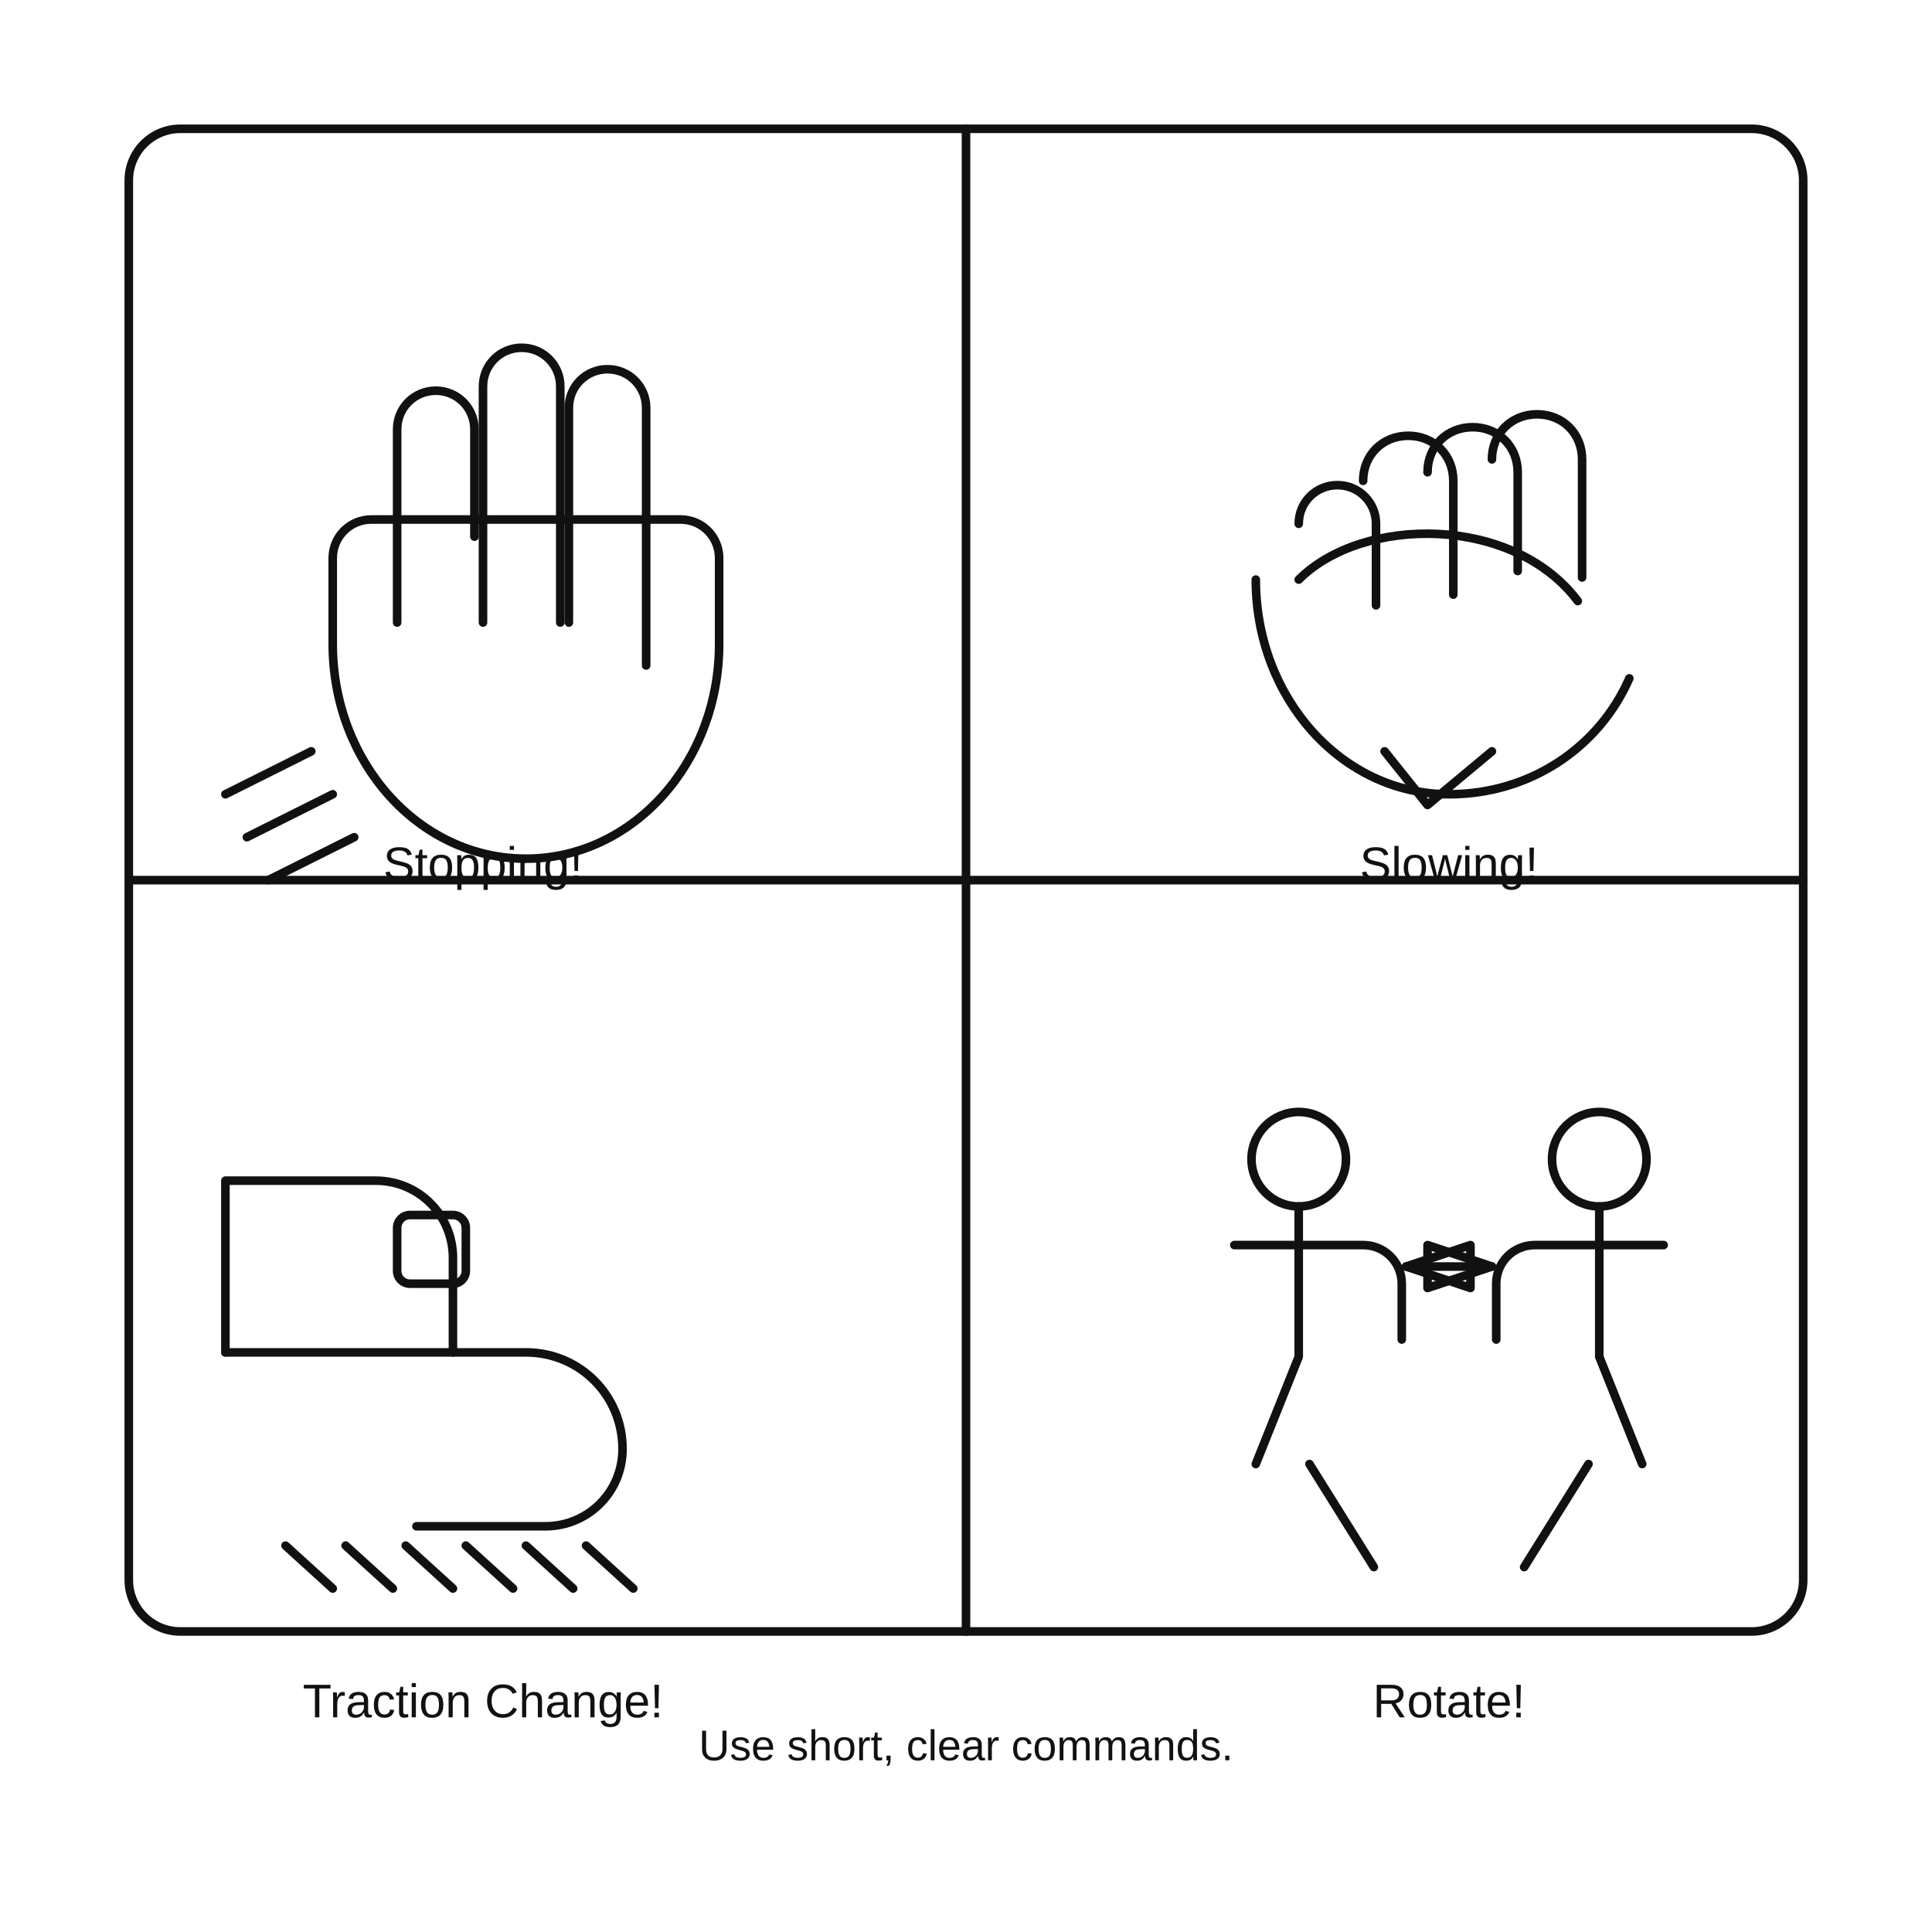
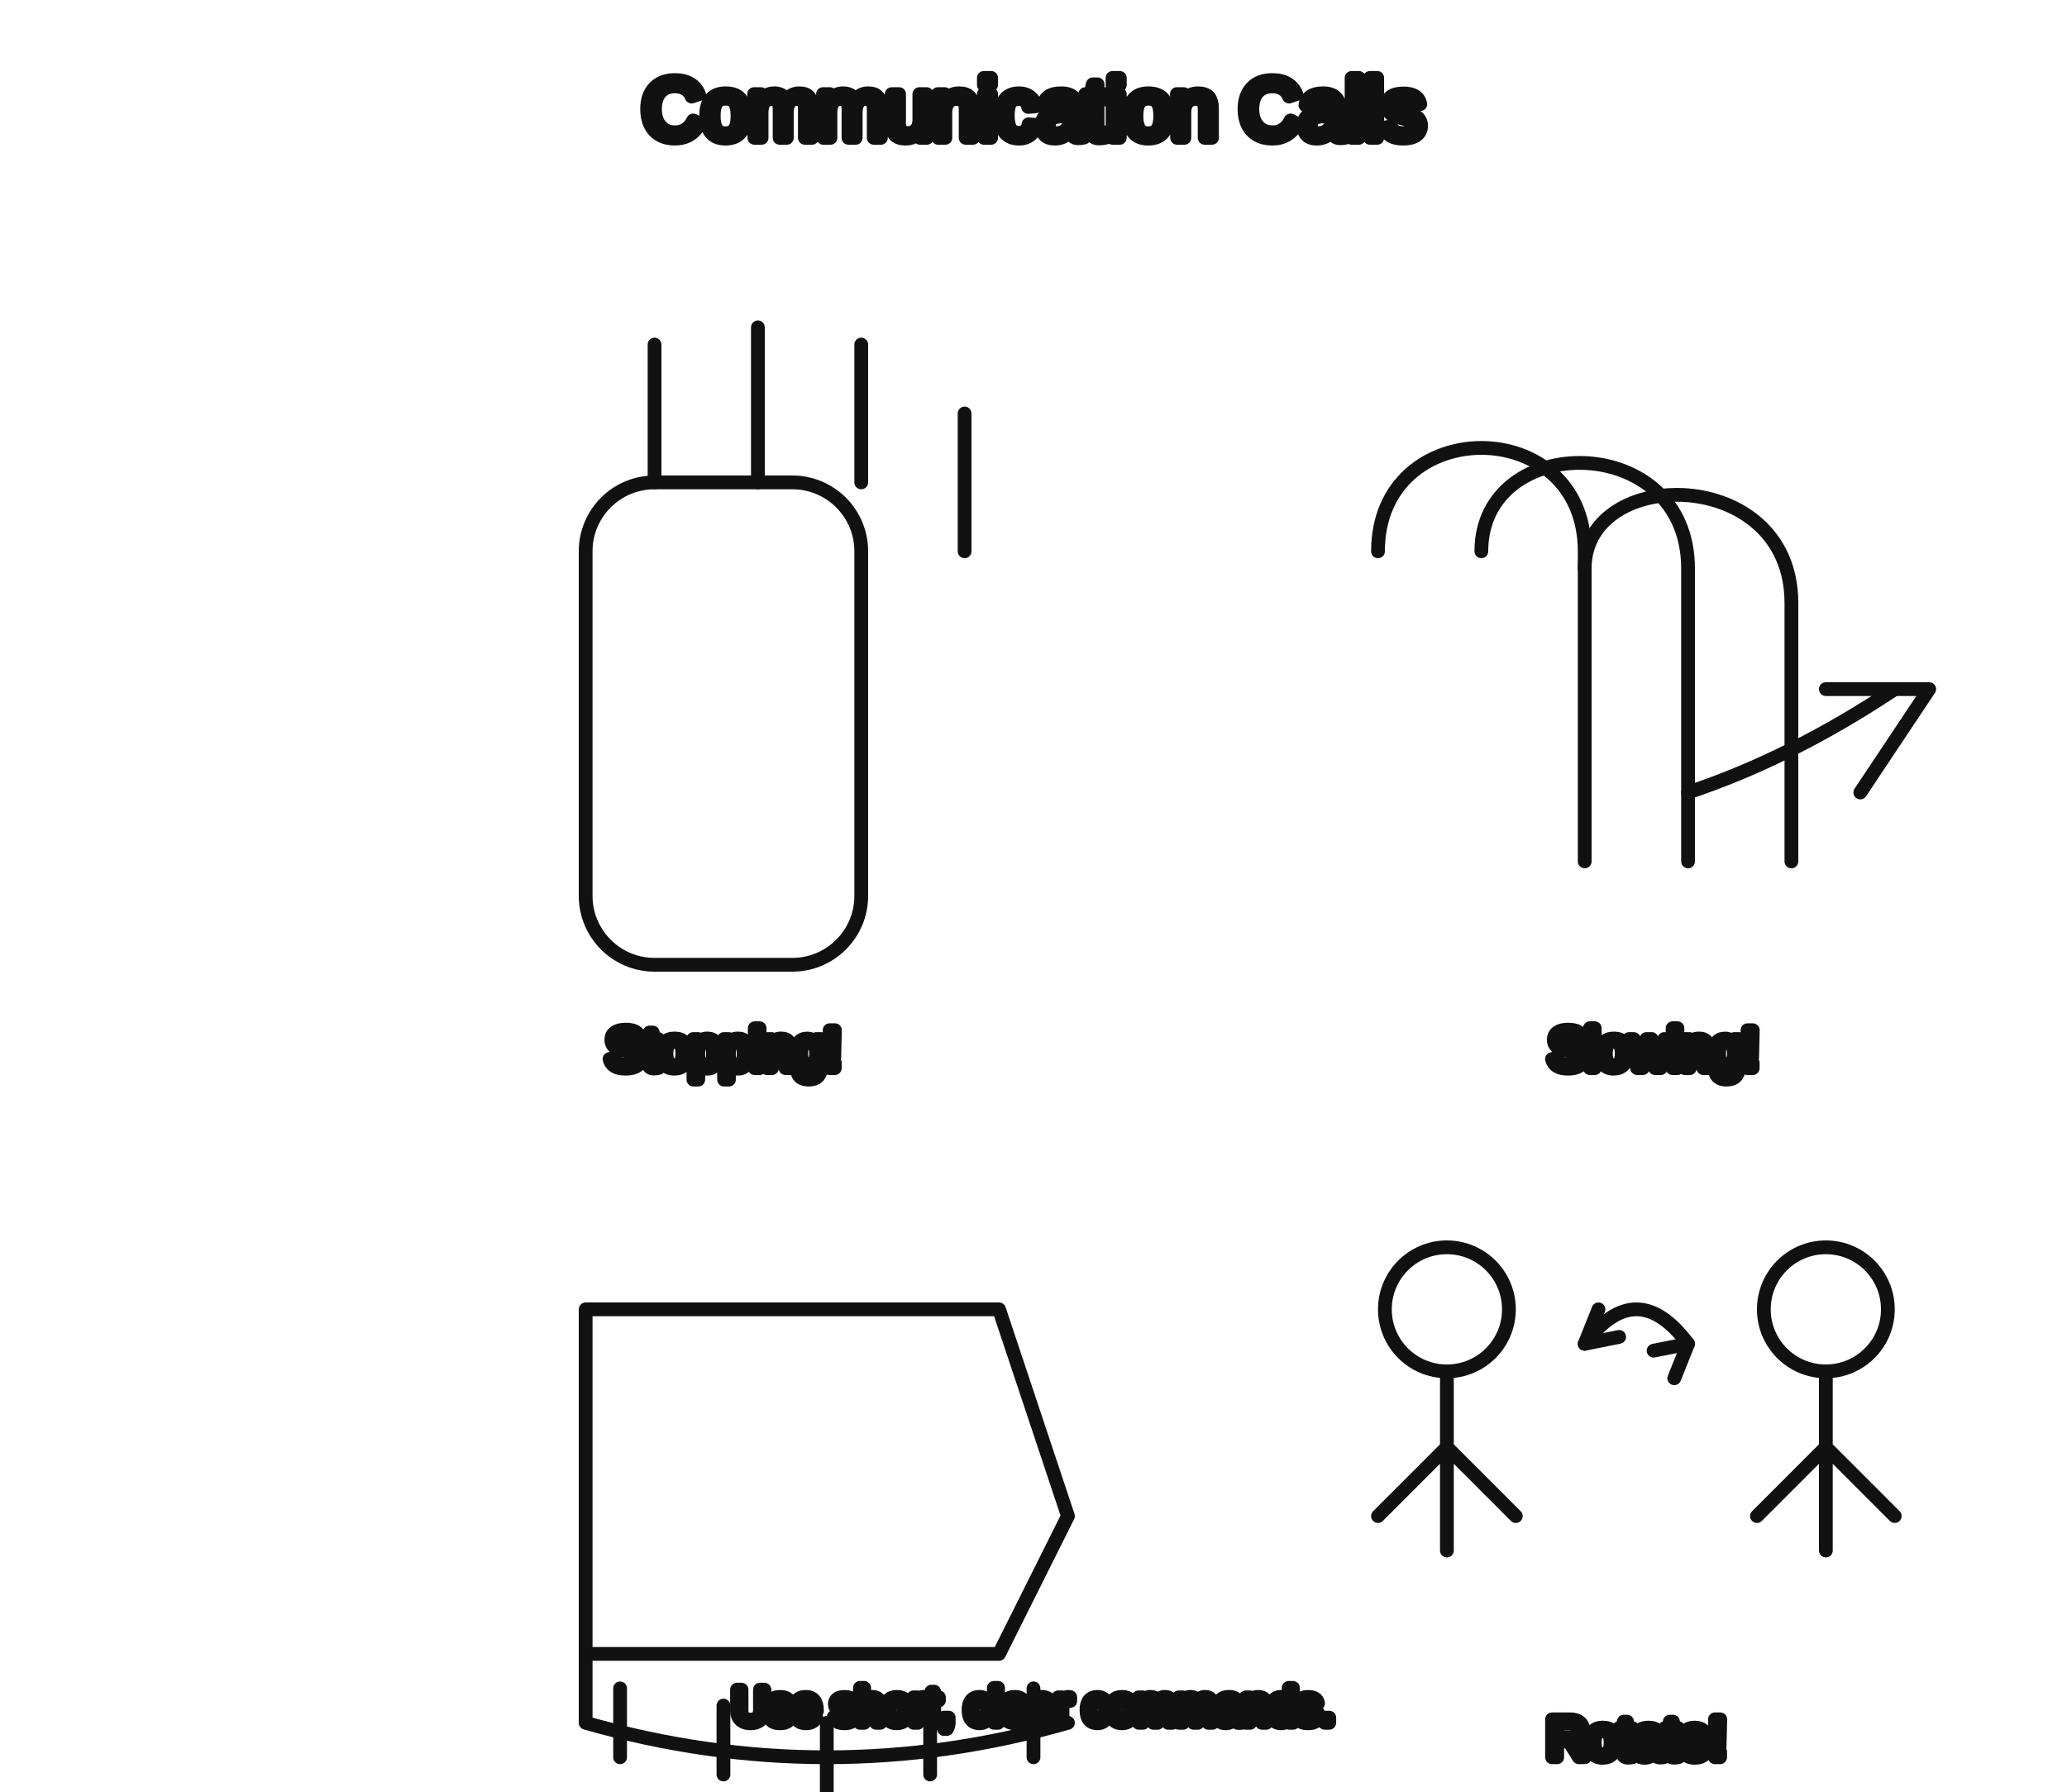
- <svg xmlns="http://www.w3.org/2000/svg" viewBox="0 0 900 900" aria-labelledby="title desc">
-   <style>
-     .frame { fill: none; stroke: #111; stroke-width: 4; stroke-linecap: round; stroke-linejoin: round; }
-     .label { font-family: 'Segoe UI', 'Helvetica Neue', Arial, sans-serif; font-size: 22px; fill: #111; text-anchor: middle; }
-     .caption { font-family: 'Segoe UI', 'Helvetica Neue', Arial, sans-serif; font-size: 20px; fill: #111; text-anchor: middle; }
-   </style>
-   <rect class="frame" x="60" y="60" width="780" height="700" rx="24" />
-   <line class="frame" x1="60" y1="410" x2="840" y2="410" />
-   <line class="frame" x1="450" y1="60" x2="450" y2="760" />
-   <g transform="translate(225 230)">
-     <path class="frame" d="M-40 60 V-30 c0-10 8-18 18-18s18 8 18 18v50" />
-     <path class="frame" d="M0 60 V-50 c0-10 8-18 18-18s18 8 18 18v110" />
-     <path class="frame" d="M40 60 V-40 c0-10 8-18 18-18s18 8 18 18v120" />
-     <path class="frame" d="M-70 70 c0 55 40 100 90 100s90-45 90-100v-40 c0-10-8-18-18-18h-144c-10 0-18 8-18 18z" />
-     <line class="frame" x1="-80" y1="120" x2="-120" y2="140" />
-     <line class="frame" x1="-70" y1="140" x2="-110" y2="160" />
-     <line class="frame" x1="-60" y1="160" x2="-100" y2="180" />
-     <text class="label" x="0" y="180">Stopping!</text>
+ <svg xmlns="http://www.w3.org/2000/svg" viewBox="0 0 600 520" fill="none" stroke="#111" stroke-width="4" stroke-linecap="round" stroke-linejoin="round">
+   <text x="300" y="40" text-anchor="middle" font-family="Arial, sans-serif" font-size="24">Communication Calls</text>
+   <g stroke="none" fill="none" id="grid" />
+   <g transform="translate(100 80)">
+     <rect x="70" y="60" width="80" height="140" rx="20" />
+     <line x1="90" y1="60" x2="90" y2="20" />
+     <line x1="120" y1="60" x2="120" y2="15" />
+     <line x1="150" y1="60" x2="150" y2="20" />
+     <line x1="180" y1="80" x2="180" y2="40" />
+     <text x="110" y="230" text-anchor="middle" font-family="Arial, sans-serif" font-size="16">Stopping!</text>
  </g>
-   <g transform="translate(675 230)">
-     <path class="frame" d="M-70 40 c30-30 100-30 130 10" />
-     <path class="frame" d="M-10 -10 c0-12 9-21 21-21s21 9 21 21v46" />
-     <path class="frame" d="M20 -16 c0-12 9-21 21-21s21 9 21 21v55" />
-     <path class="frame" d="M-40 -6 c0-12 9-21 21-21s21 9 21 21v53" />
-     <path class="frame" d="M-70 14 c0-10 8-18 18-18s18 8 18 18v38" />
-     <path class="frame" d="M-90 40 c0 55 40 100 90 100 38 0 70-22 84-54" />
-     <polyline class="frame" points="-30 120 -10 145 20 120" />
-     <text class="label" x="0" y="180">Slowing!</text>
+   <g transform="translate(340 80)">
+     <path d="M60 80 C60 40 120 40 120 80 L120 170" />
+     <path d="M90 80 C90 45 150 45 150 85 L150 170" />
+     <path d="M120 85 C120 55 180 55 180 95 L180 170" />
+     <path d="M210 120 Q180 140 150 150" />
+     <polyline points="200,150 220,120 190,120" />
+     <text x="140" y="230" text-anchor="middle" font-family="Arial, sans-serif" font-size="16">Slowing!</text>
  </g>
-   <g transform="translate(225 650)">
-     <path class="frame" d="M-120 -20 h140 c25 0 45 20 45 45 0 20-16 36-36 36h-60" />
-     <path class="frame" d="M-120 -20 V-100 h70 c20 0 36 16 36 36v44" />
-     <rect class="frame" x="-40" y="-84" width="32" height="32" rx="6" />
-     <line class="frame" x1="-92" y1="70" x2="-70" y2="90" />
-     <line class="frame" x1="-64" y1="70" x2="-42" y2="90" />
-     <line class="frame" x1="-36" y1="70" x2="-14" y2="90" />
-     <line class="frame" x1="-8" y1="70" x2="14" y2="90" />
-     <line class="frame" x1="20" y1="70" x2="42" y2="90" />
-     <line class="frame" x1="48" y1="70" x2="70" y2="90" />
-     <text class="label" x="0" y="150">Traction Change!</text>
+   <g transform="translate(90 300)">
+     <path d="M80 80 L200 80 L220 140 L200 180 L80 180 Z" />
+     <path d="M80 180 L80 200 Q150 220 220 200" />
+     <line x1="90" y1="190" x2="90" y2="210" />
+     <line x1="120" y1="195" x2="120" y2="215" />
+     <line x1="150" y1="200" x2="150" y2="220" />
+     <line x1="180" y1="195" x2="180" y2="215" />
+     <line x1="210" y1="190" x2="210" y2="210" />
+     <text x="150" y="250" text-anchor="middle" font-family="Arial, sans-serif" font-size="16">Traction Change!</text>
  </g>
-   <g transform="translate(675 650)">
-     <circle class="frame" cx="-70" cy="-110" r="22" />
-     <circle class="frame" cx="70" cy="-110" r="22" />
-     <path class="frame" d="M-70 -88 v70 l-20 50" />
-     <path class="frame" d="M70 -88 v70 l20 50" />
-     <path class="frame" d="M-100 -70 h60 c10 0 18 8 18 18v26" />
-     <path class="frame" d="M100 -70 h-60 c-10 0-18 8-18 18v26" />
-     <line class="frame" x1="-65" y1="32" x2="-35" y2="80" />
-     <line class="frame" x1="65" y1="32" x2="35" y2="80" />
-     <path class="frame" d="M-20 -60 h40" />
-     <polygon class="frame" points="-10 -70 20 -60 -10 -50" />
-     <polygon class="frame" points="10 -70 -20 -60 10 -50" />
-     <text class="label" x="0" y="150">Rotate!</text>
+   <g transform="translate(340 300)">
+     <circle cx="80" cy="80" r="18" />
+     <path d="M80 100 L80 150 M80 120 L60 140 M80 120 L100 140" />
+     <circle cx="190" cy="80" r="18" />
+     <path d="M190 100 L190 150 M190 120 L170 140 M190 120 L210 140" />
+     <path d="M120 90 Q135 70 150 90" />
+     <polyline points="130,88 120,90 124,80" />
+     <polyline points="140,92 150,90 146,100" />
+     <text x="135" y="210" text-anchor="middle" font-family="Arial, sans-serif" font-size="16">Rotate!</text>
  </g>
-   <text class="caption" x="450" y="820">Use short, clear commands.</text>
+   <text x="300" y="500" text-anchor="middle" font-family="Arial, sans-serif" font-size="14">Use short, clear commands.</text>
</svg>
